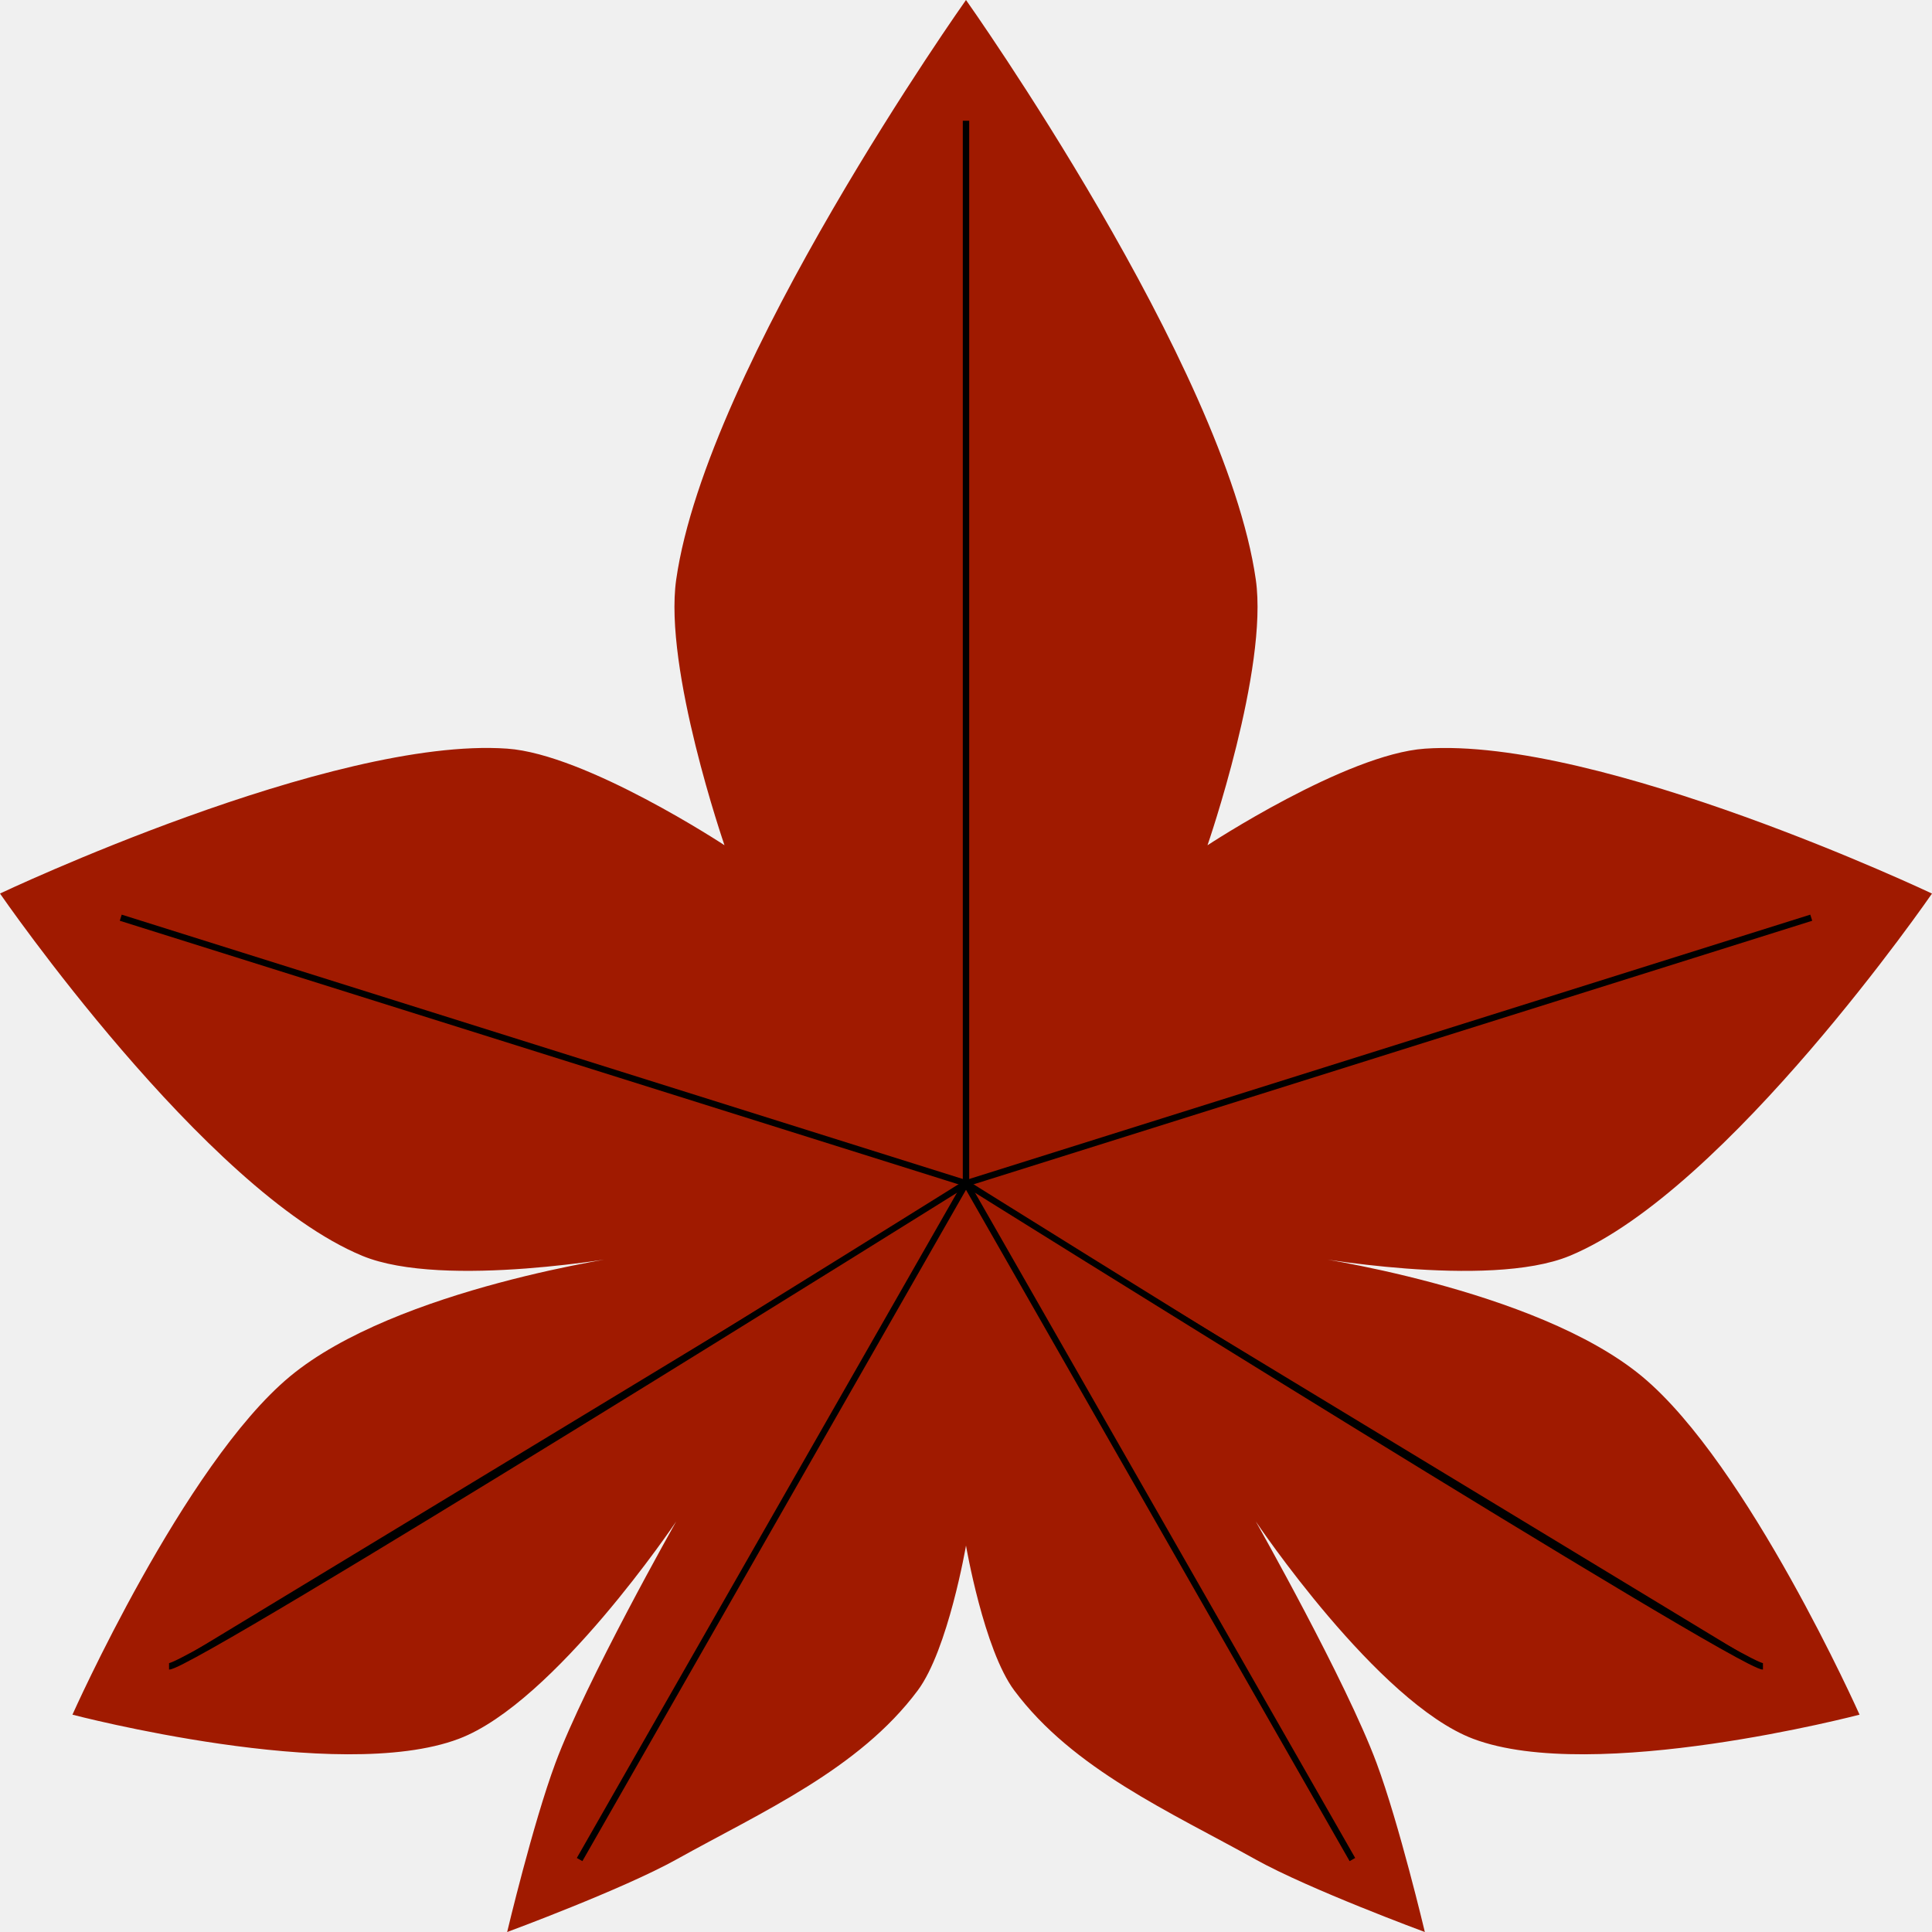
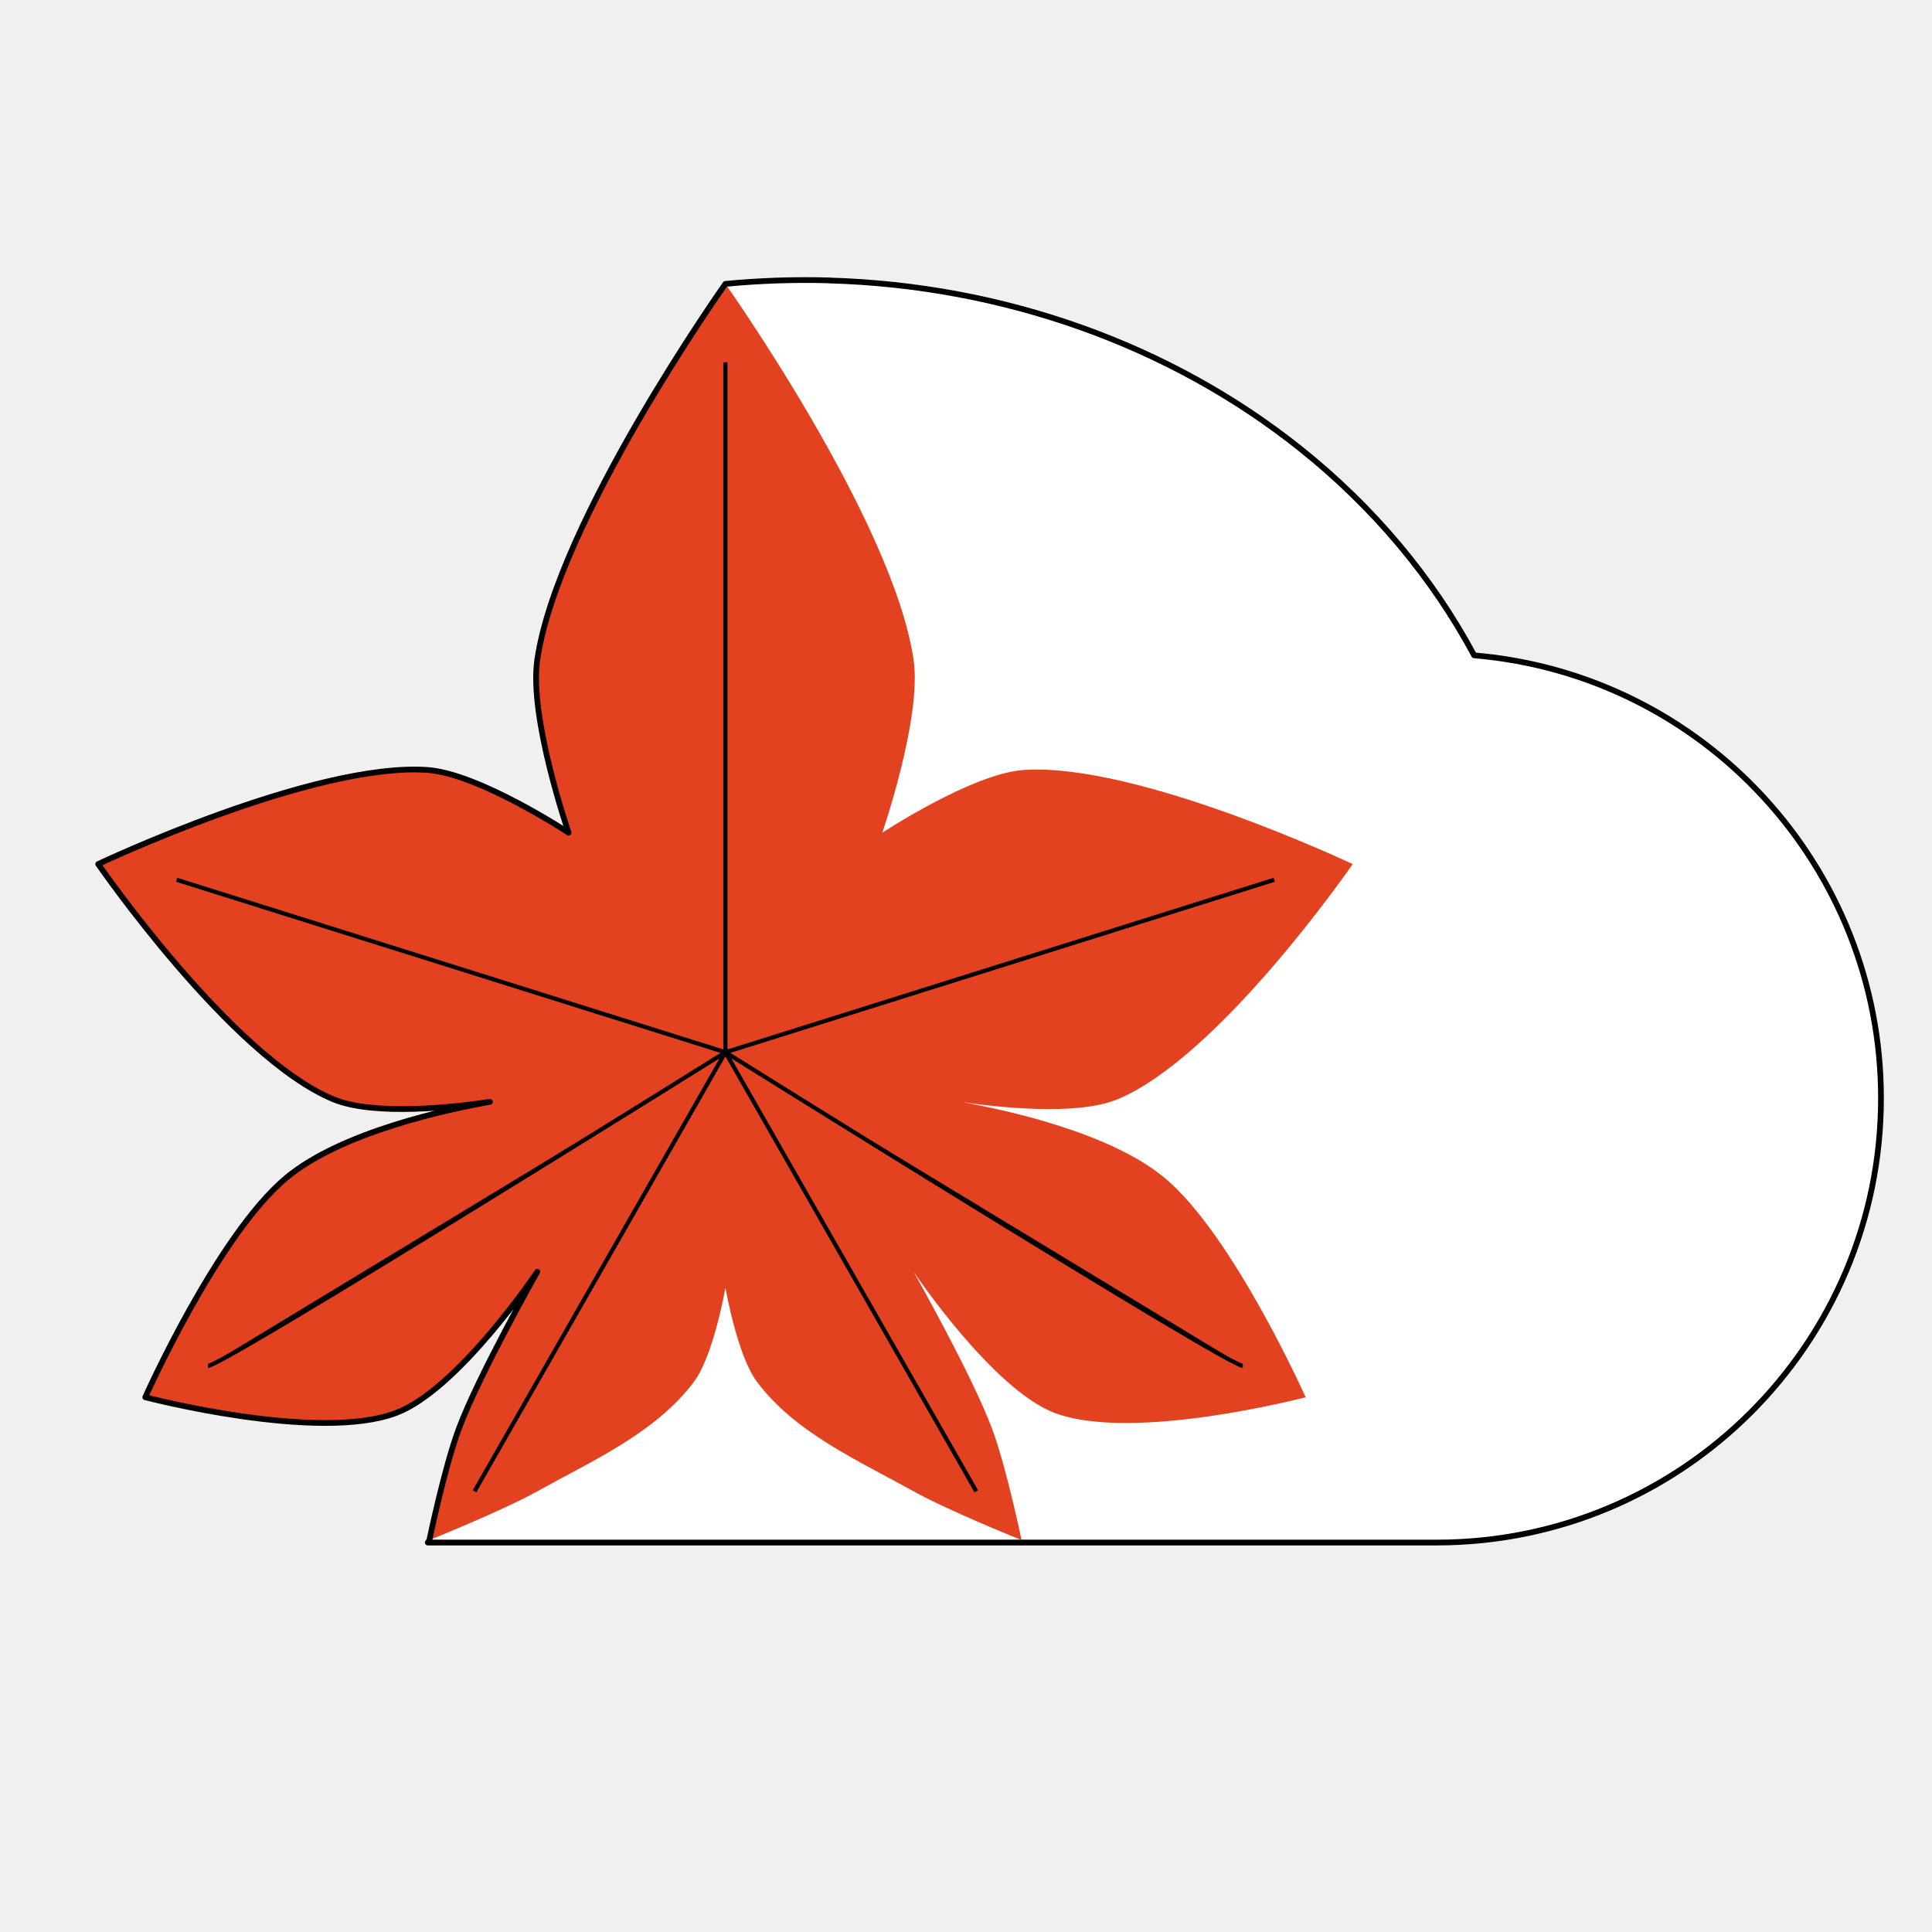
<svg xmlns="http://www.w3.org/2000/svg" width="80mm" height="80mm" viewBox="0 0 80 80" version="1.1" id="svg1">
  <defs id="defs1" />
-   <g id="layer1" transform="translate(-75,-85)">
-     <g id="g1">
-       <path id="rect1" style="fill:#a01a00;fill-opacity:1;stroke-width:0.265" d="m 105.5,112.438 c 0,0 -2.527,-5.94 -2,-8.938 1.265,-7.194 12,-19.5 12,-19.5 V 136 c 0,0 -0.739,3.502 -2,4.875 -2.433,2.65 -6.445,4.08 -10,5.688 -2.218,1.003 -7,2.438 -7,2.438 0,0 1.063,-3.641 2,-5.688 1.257,-2.746 5,-8.125 5,-8.125 0,0 -5.032,6.093 -9,7.312 C 89.502,144.036 78.5,141.688 78.5,141.688 c 0,0 4.619,-8.417 9,-11.375 C 91.926,127.324 101.5,126.25 101.5,126.25 c 0,0 -7.612,1.14 -11,0 C 83.967,124.051 75.5,114.062 75.5,114.062 c 0,0 13.738,-5.288 21,-4.875 3.275,0.186 9,3.25 9,3.25 z m 20,0 c 0,0 2.527,-5.94 2,-8.938 -1.265,-7.194 -12,-19.5 -12,-19.5 V 136 c 0,0 0.739,3.502 2,4.875 2.433,2.65 6.445,4.08 10,5.688 2.218,1.003 7,2.438 7,2.438 0,0 -1.063,-3.641 -2,-5.688 -1.257,-2.746 -5,-8.125 -5,-8.125 0,0 5.032,6.093 9,7.312 4.998,1.536 16,-0.812 16,-0.812 0,0 -4.619,-8.417 -9,-11.375 -4.426,-2.988 -14,-4.062 -14,-4.062 0,0 7.612,1.14 11,0 6.533,-2.199 15,-12.188 15,-12.188 0,0 -13.738,-5.288 -21,-4.875 -3.275,0.186 -9,3.25 -9,3.25 z" transform="matrix(1,0,0,1.230769,-0.4999986,-18.38462)" />
+   <g id="layer1" transform="matrix(1.187496,0,0,1.187496,-95.58643,-110.7027)">
+     <g id="g10" transform="translate(-9.211084,-0.01753024)">
+       <path id="path8" style="fill:#ffffff;fill-opacity:1;fill-rule:evenodd;stroke:none;stroke-width:0.2;stroke-linecap:round;stroke-linejoin:round;stroke-dasharray:none;stroke-opacity:1" d="m 118.609,103.018 c -1.205,-0.034 -2.411,0.007 -3.609,0.123 l 2.79,22.836 c -2.374,4.682 -13.171,21.05 -13.171,21.05 h 35.177 c 8.558,1.2e-4 15.497,-6.938 15.497,-15.496 2.2e-4,-8.051 -6.164,-14.761 -14.186,-15.441 -1.467,-2.736 -3.529,-5.186 -6.066,-7.21 -4.53,-3.614 -10.349,-5.69 -16.432,-5.862 z" />
+       <path id="rect1" style="fill:#e2421f;fill-opacity:1;stroke:none;stroke-width:0.365;stroke-dasharray:none;stroke-opacity:1" d="m 115,87.143 c 0,0 -9.047,12.763 -10.113,20.225 -0.444,3.109 1.686,9.27 1.686,9.27 0,0 -4.824,-3.178 -7.584,-3.371 -6.12,-0.429 -17.697,5.057 -17.697,5.057 0,0 7.135,10.36 12.641,12.641 2.213,0.917 6.567,0.412 8.412,0.139 -2.177,0.382 -7.951,1.593 -10.939,4.076 -3.692,3.068 -7.586,11.797 -7.586,11.797 0,0 9.272,2.436 13.484,0.844 3.344,-1.264 7.584,-7.586 7.584,-7.586 0,0 -3.153,5.58 -4.213,8.428 -0.79,2.123 -1.586,5.99 -1.586,5.99 0,0 3.929,-1.579 5.799,-2.619 2.996,-1.667 6.378,-3.15 8.428,-5.898 1.062,-1.424 1.686,-5.057 1.686,-5.057 0,0 0.623,3.633 1.686,5.057 2.05,2.748 5.432,4.231 8.428,5.898 1.869,1.04 5.799,2.619 5.799,2.619 0,0 -0.796,-3.868 -1.586,-5.99 -1.06,-2.848 -4.213,-8.428 -4.213,-8.428 0,0 4.24,6.321 7.584,7.586 4.212,1.593 13.484,-0.844 13.484,-0.844 0,0 -3.894,-8.729 -7.586,-11.797 -2.988,-2.483 -8.762,-3.694 -10.939,-4.076 1.845,0.273 6.199,0.778 8.412,-0.139 5.505,-2.28 12.641,-12.641 12.641,-12.641 0,0 -11.577,-5.486 -17.697,-5.057 -2.76,0.193 -7.584,3.371 -7.584,3.371 0,0 2.13,-6.16 1.686,-9.27 C 124.047,99.905 115,87.143 115,87.143 Z" transform="matrix(0.648817,0,0,0.648817,40.38605,46.60186)" />
+       <path id="path5" style="fill:#000000;stroke:#000000;stroke-width:0.145;stroke-opacity:1" d="M 106.252,145.242 115,129.933 m 8.748,15.31 L 115,129.933 M 96.957,140.868 C 97.503,140.868 115,129.933 115,129.933 m 18.043,10.935 C 132.497,140.868 115,129.933 115,129.933 M 95.863,123.918 115,129.933 M 134.137,123.918 115,129.933 m 0,-24.058 v 24.058" />
+       <path id="path8-1" style="fill:none;fill-opacity:1;fill-rule:evenodd;stroke:#000000;stroke-width:0.2;stroke-linecap:round;stroke-linejoin:round;stroke-dasharray:none;stroke-opacity:1" d="m 118.609,103.018 c -1.205,-0.034 -2.411,0.007 -3.609,0.123 -0.006,0.009 -5.871,8.283 -6.562,13.122 -0.288,2.017 1.094,6.014 1.094,6.014 0,0 -3.13,-2.062 -4.921,-2.187 -3.971,-0.278 -11.482,3.281 -11.482,3.281 0,0 4.63,6.722 8.202,8.202 1.436,0.595 4.261,0.267 5.458,0.09 -1.413,0.248 -5.158,1.034 -7.097,2.645 -2.395,1.99 -4.922,7.654 -4.922,7.654 0,0 6.016,1.581 8.749,0.548 2.17,-0.82 4.921,-4.922 4.921,-4.922 0,0 -2.046,3.62 -2.733,5.468 -0.512,1.377 -1.029,3.887 -1.029,3.887 -0.038,0.057 -0.057,0.087 -0.057,0.087 h 35.177 c 8.558,1.2e-4 15.497,-6.938 15.497,-15.496 2.2e-4,-8.051 -6.164,-14.761 -14.186,-15.441 -1.467,-2.736 -3.529,-5.186 -6.066,-7.21 -4.53,-3.614 -10.349,-5.69 -16.432,-5.862 z" />
    </g>
-     <path style="fill:#000000;fill-opacity:1;stroke-width:10;stroke-dasharray:none" d="M 156,89 115,135" id="path1" />
-     <path style="fill:#000000;stroke:#000000;stroke-width:0.265;stroke-opacity:1" d="M 115,90 V 134" id="path2" />
-     <path style="fill:#000000;stroke:#000000;stroke-width:0.265;stroke-opacity:1" d="m 80,123 35,11 m 35,-11 -35,11" id="path3" />
-     <path style="fill:#000000;stroke:#000000;stroke-width:0.265;stroke-opacity:1" d="M 82,154 C 83,154 115,134 115,134 m 33,20 C 147,154 115,134 115,134" id="path4" />
-     <path style="fill:#000000;stroke:#000000;stroke-width:0.265;stroke-opacity:1" d="M 99,162 115,134 M 131,162 115,134" id="path5" />
  </g>
</svg>
